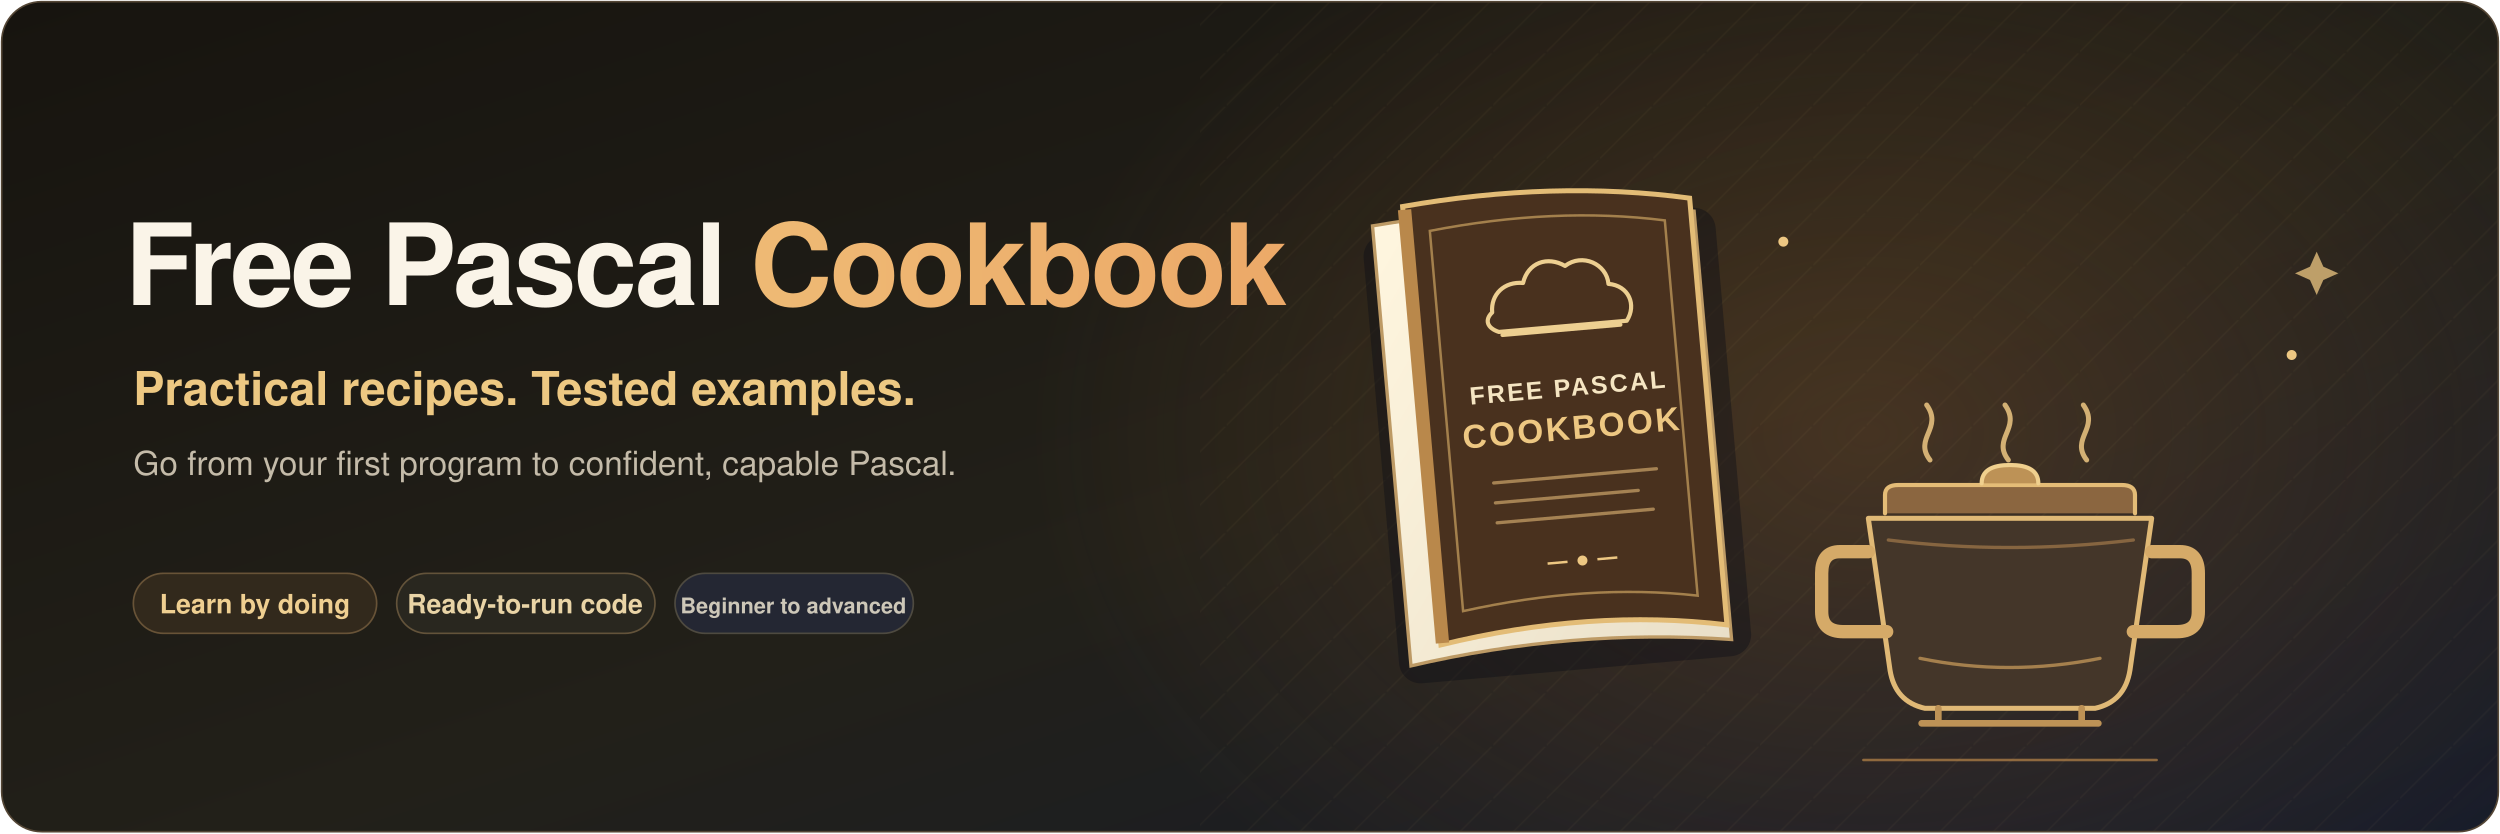
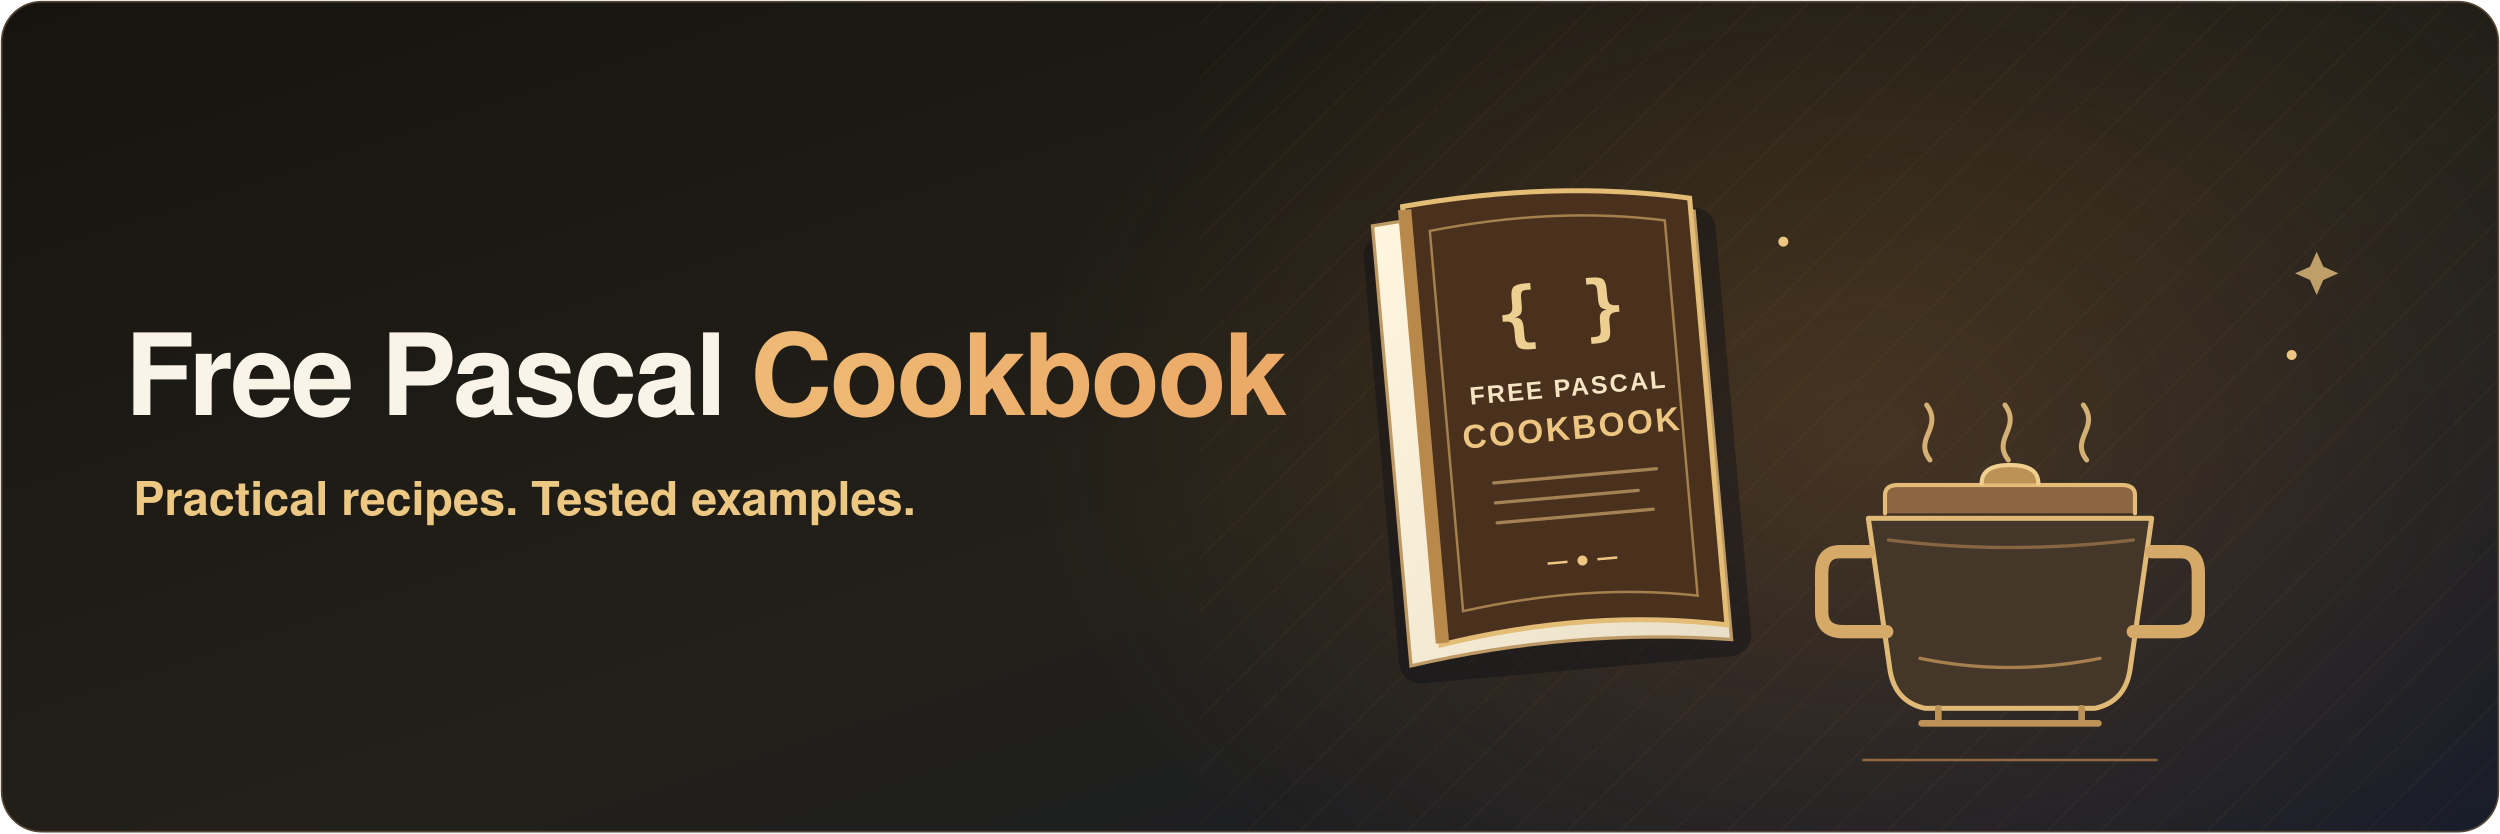
<svg xmlns="http://www.w3.org/2000/svg" width="1500" height="500" viewBox="0 0 1500 500" role="img" aria-labelledby="title desc">
  <defs>
    <linearGradient id="bg" x2="1" y2="1">
      <stop stop-color="#17140f" />
      <stop offset=".55" stop-color="#222019" />
      <stop offset="1" stop-color="#171c2a" />
    </linearGradient>
    <radialGradient id="glow">
      <stop stop-color="#a56832" stop-opacity=".28" />
      <stop offset="1" stop-color="#a56832" stop-opacity="0" />
    </radialGradient>
    <linearGradient id="gold" x2="1">
      <stop stop-color="#f1cd83" />
      <stop offset="1" stop-color="#eca968" />
    </linearGradient>
    <linearGradient id="page" x2="1" y2="1">
      <stop stop-color="#fff6df" />
      <stop offset="1" stop-color="#e9dfc8" />
    </linearGradient>
    <pattern id="grain" width="32" height="32" patternUnits="userSpaceOnUse">
      <path d="M0 31L31 0" stroke="#eacb8c" stroke-opacity=".035" />
    </pattern>
    <clipPath id="frame">
      <rect x="1" y="1" width="1498" height="498" rx="24" />
    </clipPath>
  </defs>
  <g clip-path="url(#frame)">
    <path fill="url(#bg)" d="M0 0H1500V500H0z" />
    <ellipse cx="1120" cy="260" rx="500" ry="360" fill="url(#glow)" />
    <path d="M720 0H1500V500H720z" fill="url(#grain)" />
  </g>
  <rect x="1" y="1" width="1498" height="498" rx="24" fill="none" stroke="#544635" />
-   <g transform="translate(0 -28)" font-family="Segoe UI, Helvetica, Arial, sans-serif">
+   <g transform="translate(0 38)" font-family="Segoe UI, Helvetica, Arial, sans-serif">
    <text x="75" y="211" fill="#faf4e8" font-size="68" font-weight="700" letter-spacing="-1.5">Free Pascal<tspan dx="14" fill="url(#gold)">Cookbook</tspan>
    </text>
    <text x="80" y="271" fill="#edc882" font-size="28" font-weight="600">Practical recipes. Tested examples.</text>
-     <text x="80" y="313" fill="#c4bba9" font-size="20">Go from your first program to confident, capable Pascal.</text>
-     <g transform="translate(80 372)" font-size="16" font-weight="600">
-       <rect width="146" height="36" rx="18" fill="#32291c" stroke="#685337" />
-       <text x="73" y="24" text-anchor="middle" fill="#efcf91">Learn by doing</text>
-       <rect x="158" width="155" height="36" rx="18" fill="#29271f" stroke="#63533a" />
-       <text x="235" y="24" text-anchor="middle" fill="#e9d4a6">Ready-to-run code</text>
-       <rect x="325" width="143" height="36" rx="18" fill="#242733" stroke="#4e4a40" />
-       <text x="396" y="24" text-anchor="middle" fill="#cdc7b8" font-size="13">Beginner to advanced</text>
-     </g>
  </g>
  <g transform="translate(810 117) rotate(-5 105 135)">
    <rect x="17" y="17" width="212" height="270" rx="13" fill="#080b14" opacity=".38" />
    <path d="M24 11Q123 3 217 19V277Q122 262 24 276Z" fill="url(#page)" stroke="#bd9a65" stroke-width="2" />
    <path d="M43 1Q135 -7 215 11V268Q134 251 43 265Z" fill="#49311e" stroke="#e3bc76" stroke-width="3" />
    <path d="M44 3V264" stroke="#b9884b" stroke-width="8" />
    <path d="M58 17Q134 9 199 23V249Q134 236 58 246Z" fill="none" stroke="#c79e5f" stroke-opacity=".72" stroke-width="1.5" />
-     <path d="M91 69C91 58 100 51 111 53C115 41 127 38 137 45C148 38 162 46 162 58C174 60 178 72 171 81H94C87 78 86 73 91 69Z" fill="none" stroke="#edcf91" stroke-width="2.5" stroke-linejoin="round" />
-     <path d="M96 83H167" stroke="#edcf91" stroke-width="2.5" stroke-linecap="round" />
+     <text x="132" y="86" text-anchor="middle" fill="#edcf91" font-family="Cascadia Code, Consolas, monospace" font-size="43" font-weight="700">{ }</text>
    <text x="132" y="123" text-anchor="middle" fill="#f5e5c2" font-family="Segoe UI, Arial, sans-serif" font-size="15" font-weight="700" letter-spacing="1.3">FREE PASCAL</text>
    <text x="132" y="149" text-anchor="middle" fill="#edc782" font-family="Segoe UI, Arial, sans-serif" font-size="20" font-weight="700" letter-spacing="1.5">COOKBOOK</text>
    <path d="M83 171H181M83 183H169M83 195H177" stroke="#bb9660" stroke-opacity=".8" stroke-width="2" stroke-linecap="round" />
    <circle cx="132" cy="222" r="3" fill="#edc782" />
    <path d="M111 222H123M141 222H153" stroke="#edc782" stroke-width="1.5" />
  </g>
  <g transform="translate(1084 276)" stroke-linecap="round" stroke-linejoin="round">
    <path d="M74 0C64 -13 82 -19 72 -33M121 0C111 -13 129 -19 119 -33M168 0C158 -13 176 -19 166 -33" fill="none" stroke="#edc782" stroke-width="3" opacity=".85" />
    <path d="M47 32V21Q47 15 55 15H189Q197 15 197 21V32" fill="#8b6640" stroke="#e4bc77" stroke-width="2.5" />
    <path d="M105 14Q105 3 122 3Q139 3 139 14" fill="#bd9256" stroke="#f0d08e" stroke-width="2.5" />
    <path d="M37 35H207L194 126Q191 145 173 149H71Q53 145 50 126Z" fill="#443629" stroke="#e0b976" stroke-width="3" />
    <path d="M49 48Q121 57 196 48" fill="none" stroke="#866540" stroke-width="2" />
    <path d="M37 55H20Q9 55 9 68V91Q9 103 22 103H48M207 55H224Q235 55 235 68V91Q235 103 222 103H196" fill="none" stroke="#d5aa68" stroke-width="8" />
    <path d="M68 119Q121 130 176 119" fill="none" stroke="#bd9256" stroke-width="2" opacity=".8" />
    <path d="M79 149V158M165 149V158M69 158H175" fill="none" stroke="#bd9256" stroke-width="4" />
    <path d="M34 180H210" fill="none" stroke="#c58d4b" stroke-width="1.5" opacity=".65" />
  </g>
  <g fill="#edc782">
    <circle cx="1070" cy="145" r="3" />
    <circle cx="1375" cy="213" r="3" />
    <path d="M1390 151L1394 160L1403 164L1394 168L1390 177L1386 168L1377 164L1386 160Z" opacity=".75" />
  </g>
</svg>
